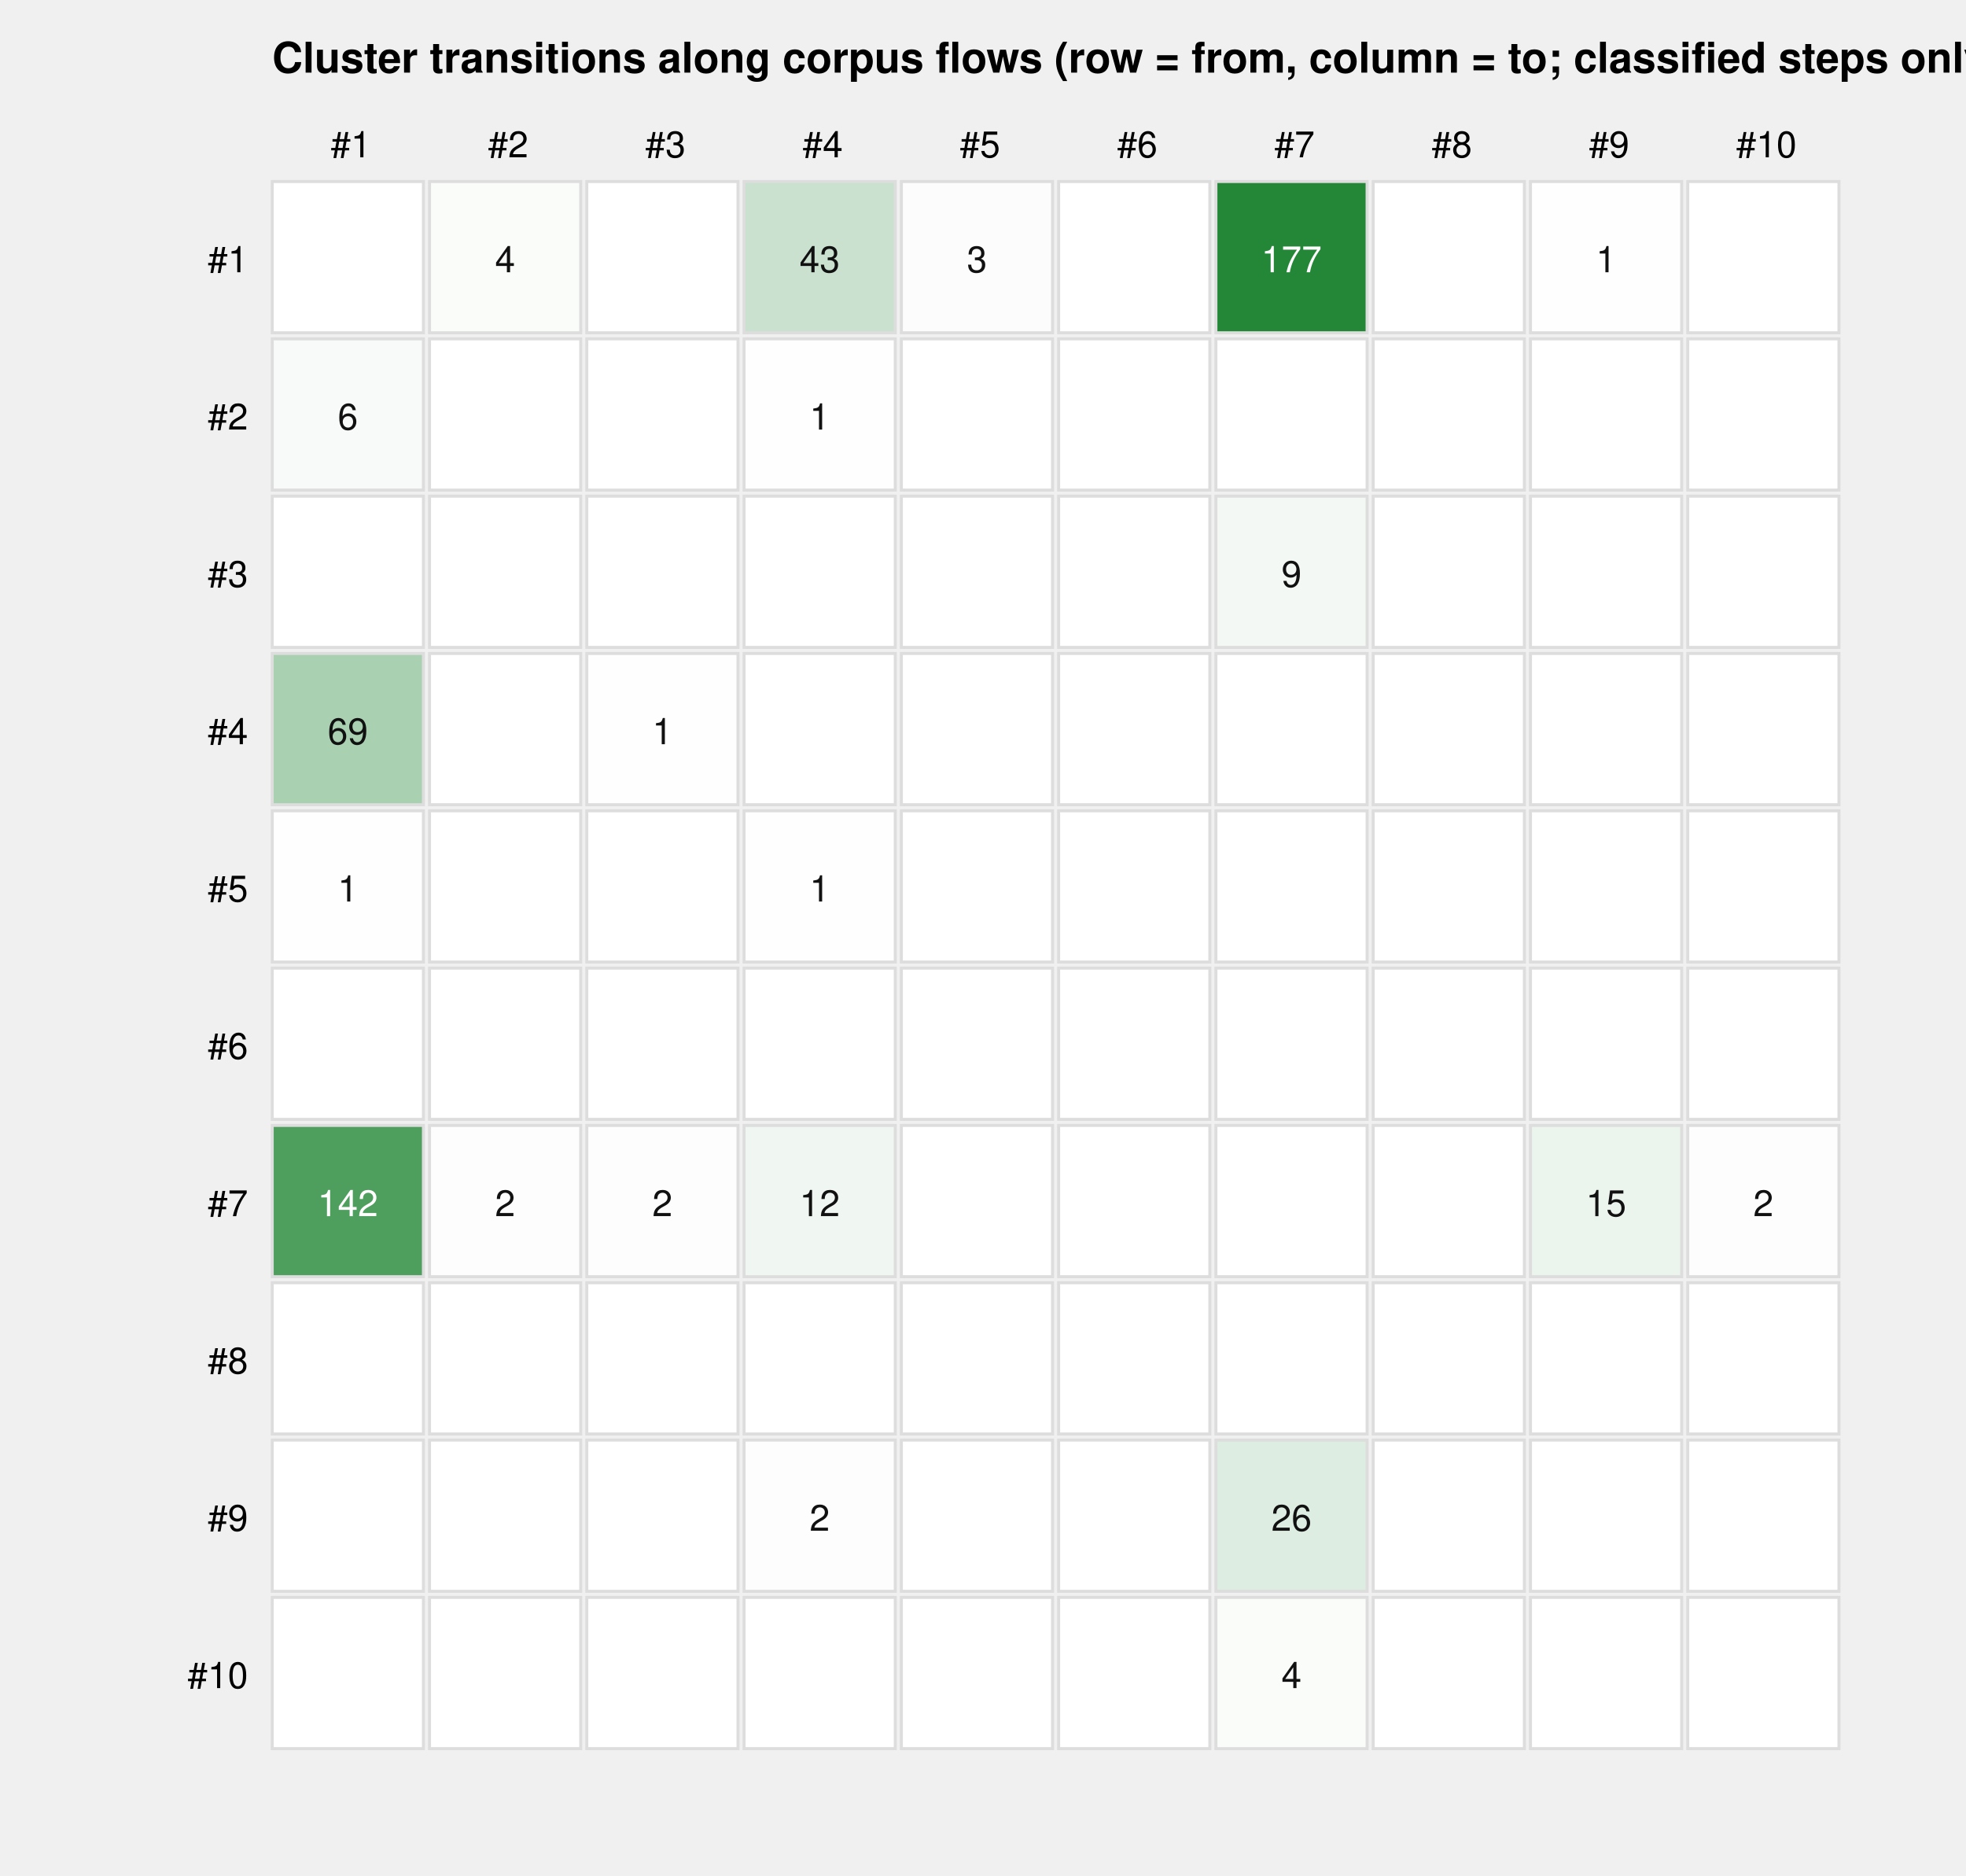
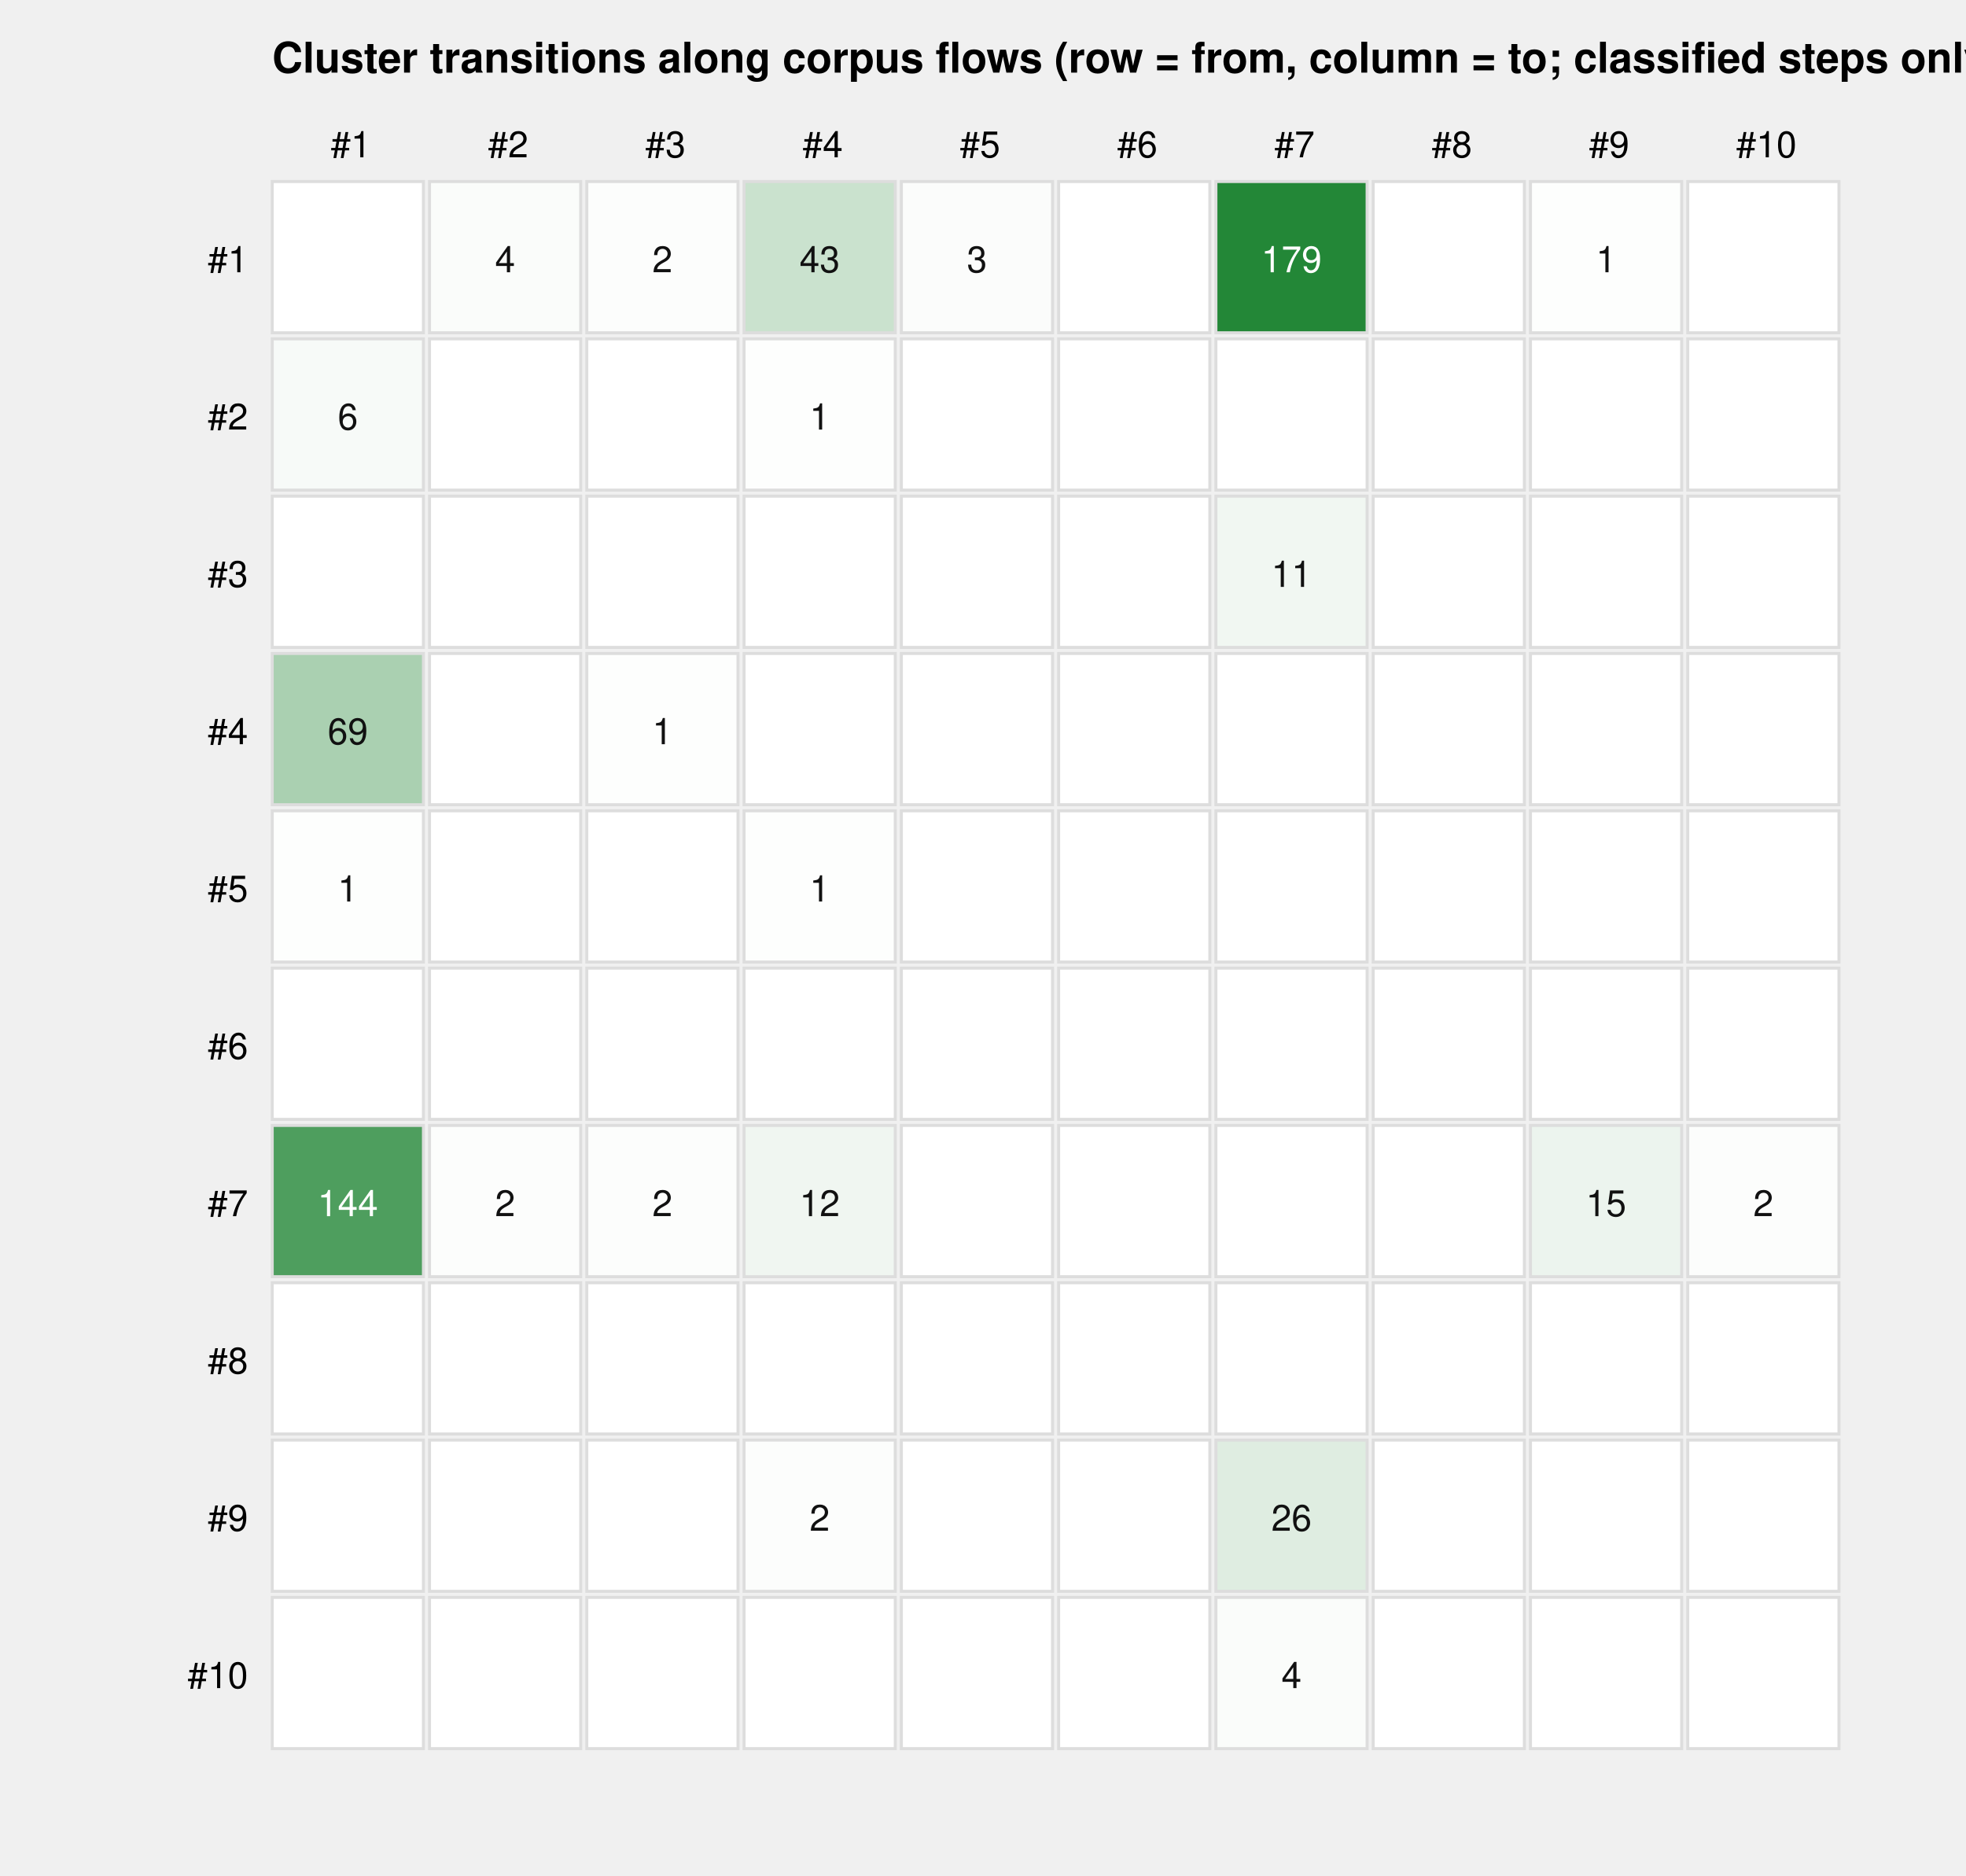
<svg xmlns="http://www.w3.org/2000/svg" width="650" height="620" viewBox="0 0 650 620" font-family="Helvetica, Arial, sans-serif" font-size="12">
  <text x="90" y="24" font-size="14" font-weight="bold">Cluster transitions along corpus flows (row = from, column = to; classified steps only)</text>
  <text x="116" y="52" text-anchor="middle">#1</text>
  <text x="82" y="90" text-anchor="end">#1</text>
  <text x="168" y="52" text-anchor="middle">#2</text>
  <text x="82" y="142" text-anchor="end">#2</text>
  <text x="220" y="52" text-anchor="middle">#3</text>
  <text x="82" y="194" text-anchor="end">#3</text>
  <text x="272" y="52" text-anchor="middle">#4</text>
  <text x="82" y="246" text-anchor="end">#4</text>
  <text x="324" y="52" text-anchor="middle">#5</text>
  <text x="82" y="298" text-anchor="end">#5</text>
  <text x="376" y="52" text-anchor="middle">#6</text>
  <text x="82" y="350" text-anchor="end">#6</text>
  <text x="428" y="52" text-anchor="middle">#7</text>
  <text x="82" y="402" text-anchor="end">#7</text>
  <text x="480" y="52" text-anchor="middle">#8</text>
  <text x="82" y="454" text-anchor="end">#8</text>
  <text x="532" y="52" text-anchor="middle">#9</text>
  <text x="82" y="506" text-anchor="end">#9</text>
  <text x="584" y="52" text-anchor="middle">#10</text>
  <text x="82" y="558" text-anchor="end">#10</text>
  <rect x="90" y="60" width="50" height="50" fill="rgb(255,255,255)" stroke="#ddd" />
  <rect x="142" y="60" width="50" height="50" fill="rgb(250,252,250)" stroke="#ddd" />
  <text x="167" y="90" text-anchor="middle" fill="#111">4</text>
-   <rect x="194" y="60" width="50" height="50" fill="rgb(255,255,255)" stroke="#ddd" />
-   <rect x="246" y="60" width="50" height="50" fill="rgb(201,225,206)" stroke="#ddd" />
+   <rect x="194" y="60" width="50" height="50" fill="rgb(252,253,252)" stroke="#ddd" />
+   <text x="219" y="90" text-anchor="middle" fill="#111">2</text>
+   <rect x="246" y="60" width="50" height="50" fill="rgb(202,226,206)" stroke="#ddd" />
  <text x="271" y="90" text-anchor="middle" fill="#111">43</text>
  <rect x="298" y="60" width="50" height="50" fill="rgb(251,252,251)" stroke="#ddd" />
  <text x="323" y="90" text-anchor="middle" fill="#111">3</text>
  <rect x="350" y="60" width="50" height="50" fill="rgb(255,255,255)" stroke="#ddd" />
  <rect x="402" y="60" width="50" height="50" fill="rgb(35,135,55)" stroke="#ddd" />
-   <text x="427" y="90" text-anchor="middle" fill="#fff">177</text>
+   <text x="427" y="90" text-anchor="middle" fill="#fff">179</text>
  <rect x="454" y="60" width="50" height="50" fill="rgb(255,255,255)" stroke="#ddd" />
  <rect x="506" y="60" width="50" height="50" fill="rgb(253,254,253)" stroke="#ddd" />
  <text x="531" y="90" text-anchor="middle" fill="#111">1</text>
  <rect x="558" y="60" width="50" height="50" fill="rgb(255,255,255)" stroke="#ddd" />
  <rect x="90" y="112" width="50" height="50" fill="rgb(247,250,248)" stroke="#ddd" />
  <text x="115" y="142" text-anchor="middle" fill="#111">6</text>
  <rect x="142" y="112" width="50" height="50" fill="rgb(255,255,255)" stroke="#ddd" />
  <rect x="194" y="112" width="50" height="50" fill="rgb(255,255,255)" stroke="#ddd" />
  <rect x="246" y="112" width="50" height="50" fill="rgb(253,254,253)" stroke="#ddd" />
  <text x="271" y="142" text-anchor="middle" fill="#111">1</text>
  <rect x="298" y="112" width="50" height="50" fill="rgb(255,255,255)" stroke="#ddd" />
  <rect x="350" y="112" width="50" height="50" fill="rgb(255,255,255)" stroke="#ddd" />
  <rect x="402" y="112" width="50" height="50" fill="rgb(255,255,255)" stroke="#ddd" />
  <rect x="454" y="112" width="50" height="50" fill="rgb(255,255,255)" stroke="#ddd" />
  <rect x="506" y="112" width="50" height="50" fill="rgb(255,255,255)" stroke="#ddd" />
  <rect x="558" y="112" width="50" height="50" fill="rgb(255,255,255)" stroke="#ddd" />
  <rect x="90" y="164" width="50" height="50" fill="rgb(255,255,255)" stroke="#ddd" />
  <rect x="142" y="164" width="50" height="50" fill="rgb(255,255,255)" stroke="#ddd" />
  <rect x="194" y="164" width="50" height="50" fill="rgb(255,255,255)" stroke="#ddd" />
  <rect x="246" y="164" width="50" height="50" fill="rgb(255,255,255)" stroke="#ddd" />
  <rect x="298" y="164" width="50" height="50" fill="rgb(255,255,255)" stroke="#ddd" />
  <rect x="350" y="164" width="50" height="50" fill="rgb(255,255,255)" stroke="#ddd" />
-   <rect x="402" y="164" width="50" height="50" fill="rgb(243,248,244)" stroke="#ddd" />
-   <text x="427" y="194" text-anchor="middle" fill="#111">9</text>
+   <rect x="402" y="164" width="50" height="50" fill="rgb(241,247,242)" stroke="#ddd" />
+   <text x="427" y="194" text-anchor="middle" fill="#111">11</text>
  <rect x="454" y="164" width="50" height="50" fill="rgb(255,255,255)" stroke="#ddd" />
  <rect x="506" y="164" width="50" height="50" fill="rgb(255,255,255)" stroke="#ddd" />
  <rect x="558" y="164" width="50" height="50" fill="rgb(255,255,255)" stroke="#ddd" />
-   <rect x="90" y="216" width="50" height="50" fill="rgb(169,208,177)" stroke="#ddd" />
+   <rect x="90" y="216" width="50" height="50" fill="rgb(170,208,177)" stroke="#ddd" />
  <text x="115" y="246" text-anchor="middle" fill="#111">69</text>
  <rect x="142" y="216" width="50" height="50" fill="rgb(255,255,255)" stroke="#ddd" />
  <rect x="194" y="216" width="50" height="50" fill="rgb(253,254,253)" stroke="#ddd" />
  <text x="219" y="246" text-anchor="middle" fill="#111">1</text>
  <rect x="246" y="216" width="50" height="50" fill="rgb(255,255,255)" stroke="#ddd" />
  <rect x="298" y="216" width="50" height="50" fill="rgb(255,255,255)" stroke="#ddd" />
  <rect x="350" y="216" width="50" height="50" fill="rgb(255,255,255)" stroke="#ddd" />
  <rect x="402" y="216" width="50" height="50" fill="rgb(255,255,255)" stroke="#ddd" />
  <rect x="454" y="216" width="50" height="50" fill="rgb(255,255,255)" stroke="#ddd" />
  <rect x="506" y="216" width="50" height="50" fill="rgb(255,255,255)" stroke="#ddd" />
  <rect x="558" y="216" width="50" height="50" fill="rgb(255,255,255)" stroke="#ddd" />
  <rect x="90" y="268" width="50" height="50" fill="rgb(253,254,253)" stroke="#ddd" />
  <text x="115" y="298" text-anchor="middle" fill="#111">1</text>
  <rect x="142" y="268" width="50" height="50" fill="rgb(255,255,255)" stroke="#ddd" />
  <rect x="194" y="268" width="50" height="50" fill="rgb(255,255,255)" stroke="#ddd" />
  <rect x="246" y="268" width="50" height="50" fill="rgb(253,254,253)" stroke="#ddd" />
  <text x="271" y="298" text-anchor="middle" fill="#111">1</text>
  <rect x="298" y="268" width="50" height="50" fill="rgb(255,255,255)" stroke="#ddd" />
  <rect x="350" y="268" width="50" height="50" fill="rgb(255,255,255)" stroke="#ddd" />
  <rect x="402" y="268" width="50" height="50" fill="rgb(255,255,255)" stroke="#ddd" />
  <rect x="454" y="268" width="50" height="50" fill="rgb(255,255,255)" stroke="#ddd" />
  <rect x="506" y="268" width="50" height="50" fill="rgb(255,255,255)" stroke="#ddd" />
  <rect x="558" y="268" width="50" height="50" fill="rgb(255,255,255)" stroke="#ddd" />
  <rect x="90" y="320" width="50" height="50" fill="rgb(255,255,255)" stroke="#ddd" />
  <rect x="142" y="320" width="50" height="50" fill="rgb(255,255,255)" stroke="#ddd" />
  <rect x="194" y="320" width="50" height="50" fill="rgb(255,255,255)" stroke="#ddd" />
  <rect x="246" y="320" width="50" height="50" fill="rgb(255,255,255)" stroke="#ddd" />
  <rect x="298" y="320" width="50" height="50" fill="rgb(255,255,255)" stroke="#ddd" />
  <rect x="350" y="320" width="50" height="50" fill="rgb(255,255,255)" stroke="#ddd" />
  <rect x="402" y="320" width="50" height="50" fill="rgb(255,255,255)" stroke="#ddd" />
  <rect x="454" y="320" width="50" height="50" fill="rgb(255,255,255)" stroke="#ddd" />
  <rect x="506" y="320" width="50" height="50" fill="rgb(255,255,255)" stroke="#ddd" />
  <rect x="558" y="320" width="50" height="50" fill="rgb(255,255,255)" stroke="#ddd" />
  <rect x="90" y="372" width="50" height="50" fill="rgb(78,158,94)" stroke="#ddd" />
-   <text x="115" y="402" text-anchor="middle" fill="#fff">142</text>
+   <text x="115" y="402" text-anchor="middle" fill="#fff">144</text>
  <rect x="142" y="372" width="50" height="50" fill="rgb(252,253,252)" stroke="#ddd" />
  <text x="167" y="402" text-anchor="middle" fill="#111">2</text>
  <rect x="194" y="372" width="50" height="50" fill="rgb(252,253,252)" stroke="#ddd" />
  <text x="219" y="402" text-anchor="middle" fill="#111">2</text>
  <rect x="246" y="372" width="50" height="50" fill="rgb(240,246,241)" stroke="#ddd" />
  <text x="271" y="402" text-anchor="middle" fill="#111">12</text>
  <rect x="298" y="372" width="50" height="50" fill="rgb(255,255,255)" stroke="#ddd" />
  <rect x="350" y="372" width="50" height="50" fill="rgb(255,255,255)" stroke="#ddd" />
  <rect x="402" y="372" width="50" height="50" fill="rgb(255,255,255)" stroke="#ddd" />
  <rect x="454" y="372" width="50" height="50" fill="rgb(255,255,255)" stroke="#ddd" />
  <rect x="506" y="372" width="50" height="50" fill="rgb(236,244,238)" stroke="#ddd" />
  <text x="531" y="402" text-anchor="middle" fill="#111">15</text>
  <rect x="558" y="372" width="50" height="50" fill="rgb(252,253,252)" stroke="#ddd" />
  <text x="583" y="402" text-anchor="middle" fill="#111">2</text>
  <rect x="90" y="424" width="50" height="50" fill="rgb(255,255,255)" stroke="#ddd" />
  <rect x="142" y="424" width="50" height="50" fill="rgb(255,255,255)" stroke="#ddd" />
  <rect x="194" y="424" width="50" height="50" fill="rgb(255,255,255)" stroke="#ddd" />
  <rect x="246" y="424" width="50" height="50" fill="rgb(255,255,255)" stroke="#ddd" />
  <rect x="298" y="424" width="50" height="50" fill="rgb(255,255,255)" stroke="#ddd" />
  <rect x="350" y="424" width="50" height="50" fill="rgb(255,255,255)" stroke="#ddd" />
  <rect x="402" y="424" width="50" height="50" fill="rgb(255,255,255)" stroke="#ddd" />
  <rect x="454" y="424" width="50" height="50" fill="rgb(255,255,255)" stroke="#ddd" />
  <rect x="506" y="424" width="50" height="50" fill="rgb(255,255,255)" stroke="#ddd" />
  <rect x="558" y="424" width="50" height="50" fill="rgb(255,255,255)" stroke="#ddd" />
  <rect x="90" y="476" width="50" height="50" fill="rgb(255,255,255)" stroke="#ddd" />
  <rect x="142" y="476" width="50" height="50" fill="rgb(255,255,255)" stroke="#ddd" />
  <rect x="194" y="476" width="50" height="50" fill="rgb(255,255,255)" stroke="#ddd" />
  <rect x="246" y="476" width="50" height="50" fill="rgb(252,253,252)" stroke="#ddd" />
  <text x="271" y="506" text-anchor="middle" fill="#111">2</text>
  <rect x="298" y="476" width="50" height="50" fill="rgb(255,255,255)" stroke="#ddd" />
  <rect x="350" y="476" width="50" height="50" fill="rgb(255,255,255)" stroke="#ddd" />
-   <rect x="402" y="476" width="50" height="50" fill="rgb(222,237,225)" stroke="#ddd" />
+   <rect x="402" y="476" width="50" height="50" fill="rgb(223,237,225)" stroke="#ddd" />
  <text x="427" y="506" text-anchor="middle" fill="#111">26</text>
  <rect x="454" y="476" width="50" height="50" fill="rgb(255,255,255)" stroke="#ddd" />
  <rect x="506" y="476" width="50" height="50" fill="rgb(255,255,255)" stroke="#ddd" />
  <rect x="558" y="476" width="50" height="50" fill="rgb(255,255,255)" stroke="#ddd" />
  <rect x="90" y="528" width="50" height="50" fill="rgb(255,255,255)" stroke="#ddd" />
  <rect x="142" y="528" width="50" height="50" fill="rgb(255,255,255)" stroke="#ddd" />
  <rect x="194" y="528" width="50" height="50" fill="rgb(255,255,255)" stroke="#ddd" />
  <rect x="246" y="528" width="50" height="50" fill="rgb(255,255,255)" stroke="#ddd" />
  <rect x="298" y="528" width="50" height="50" fill="rgb(255,255,255)" stroke="#ddd" />
  <rect x="350" y="528" width="50" height="50" fill="rgb(255,255,255)" stroke="#ddd" />
  <rect x="402" y="528" width="50" height="50" fill="rgb(250,252,250)" stroke="#ddd" />
  <text x="427" y="558" text-anchor="middle" fill="#111">4</text>
  <rect x="454" y="528" width="50" height="50" fill="rgb(255,255,255)" stroke="#ddd" />
  <rect x="506" y="528" width="50" height="50" fill="rgb(255,255,255)" stroke="#ddd" />
  <rect x="558" y="528" width="50" height="50" fill="rgb(255,255,255)" stroke="#ddd" />
</svg>
